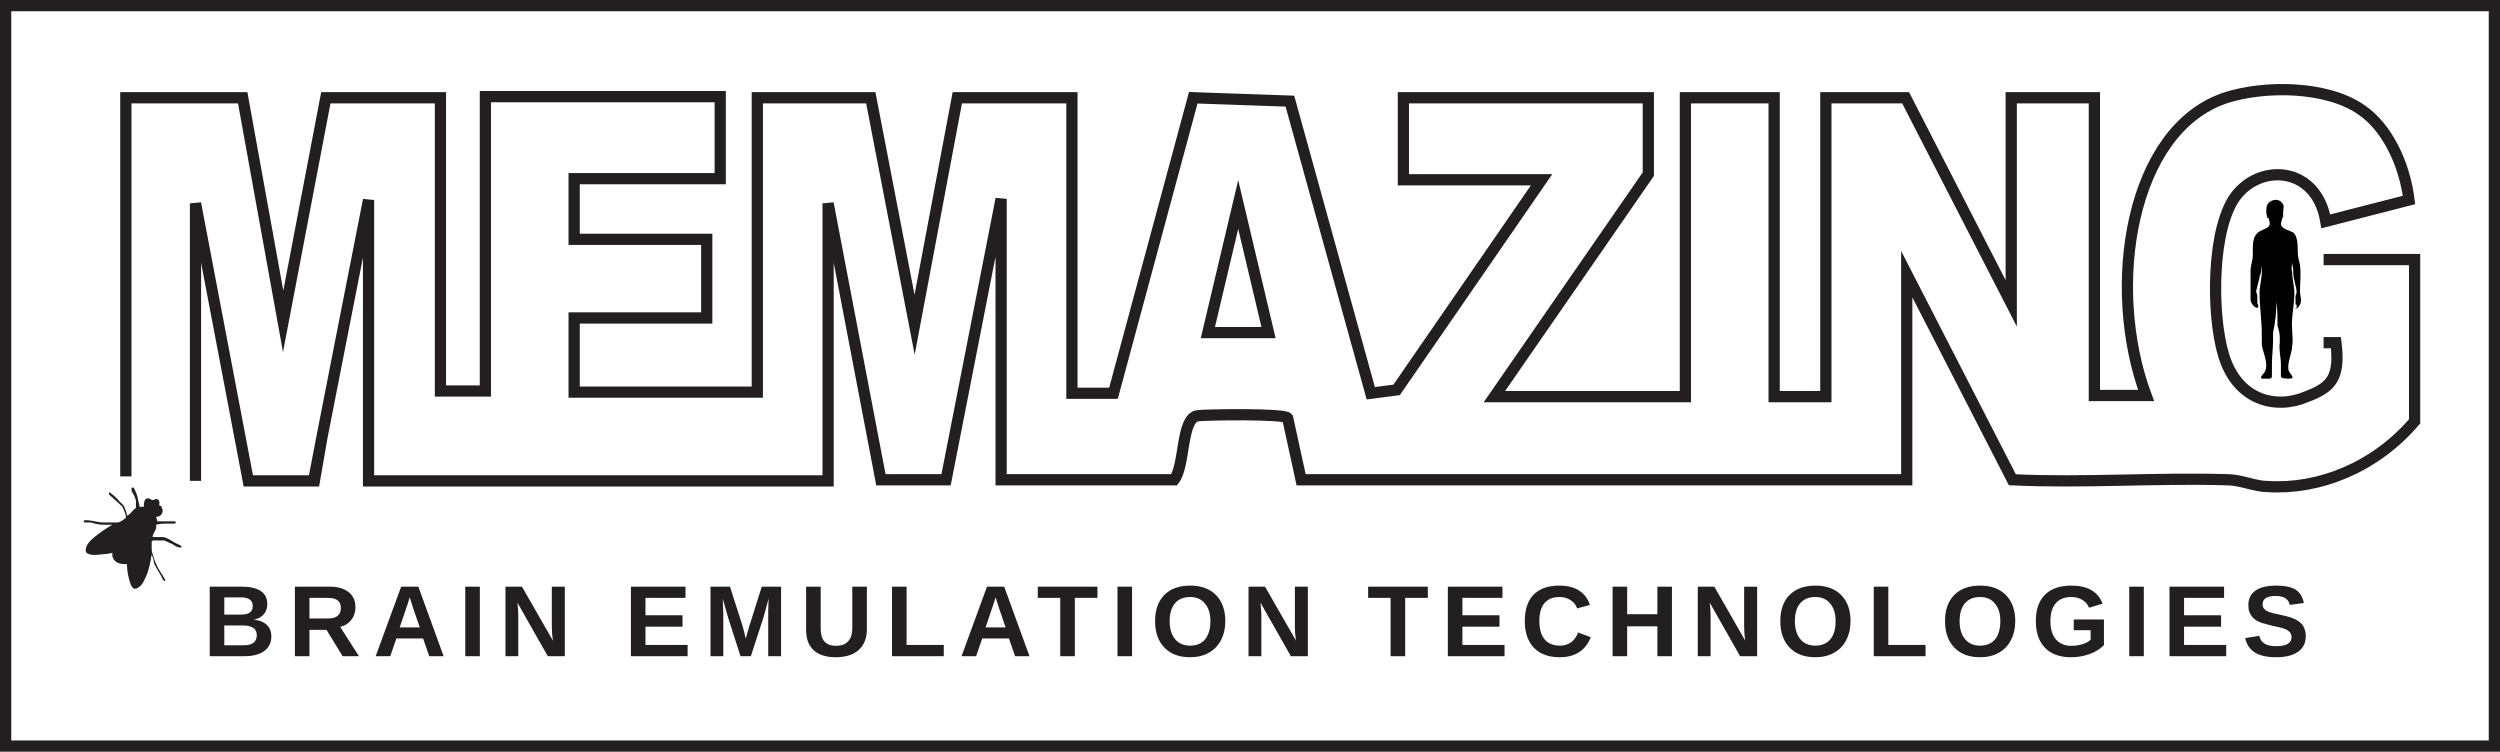
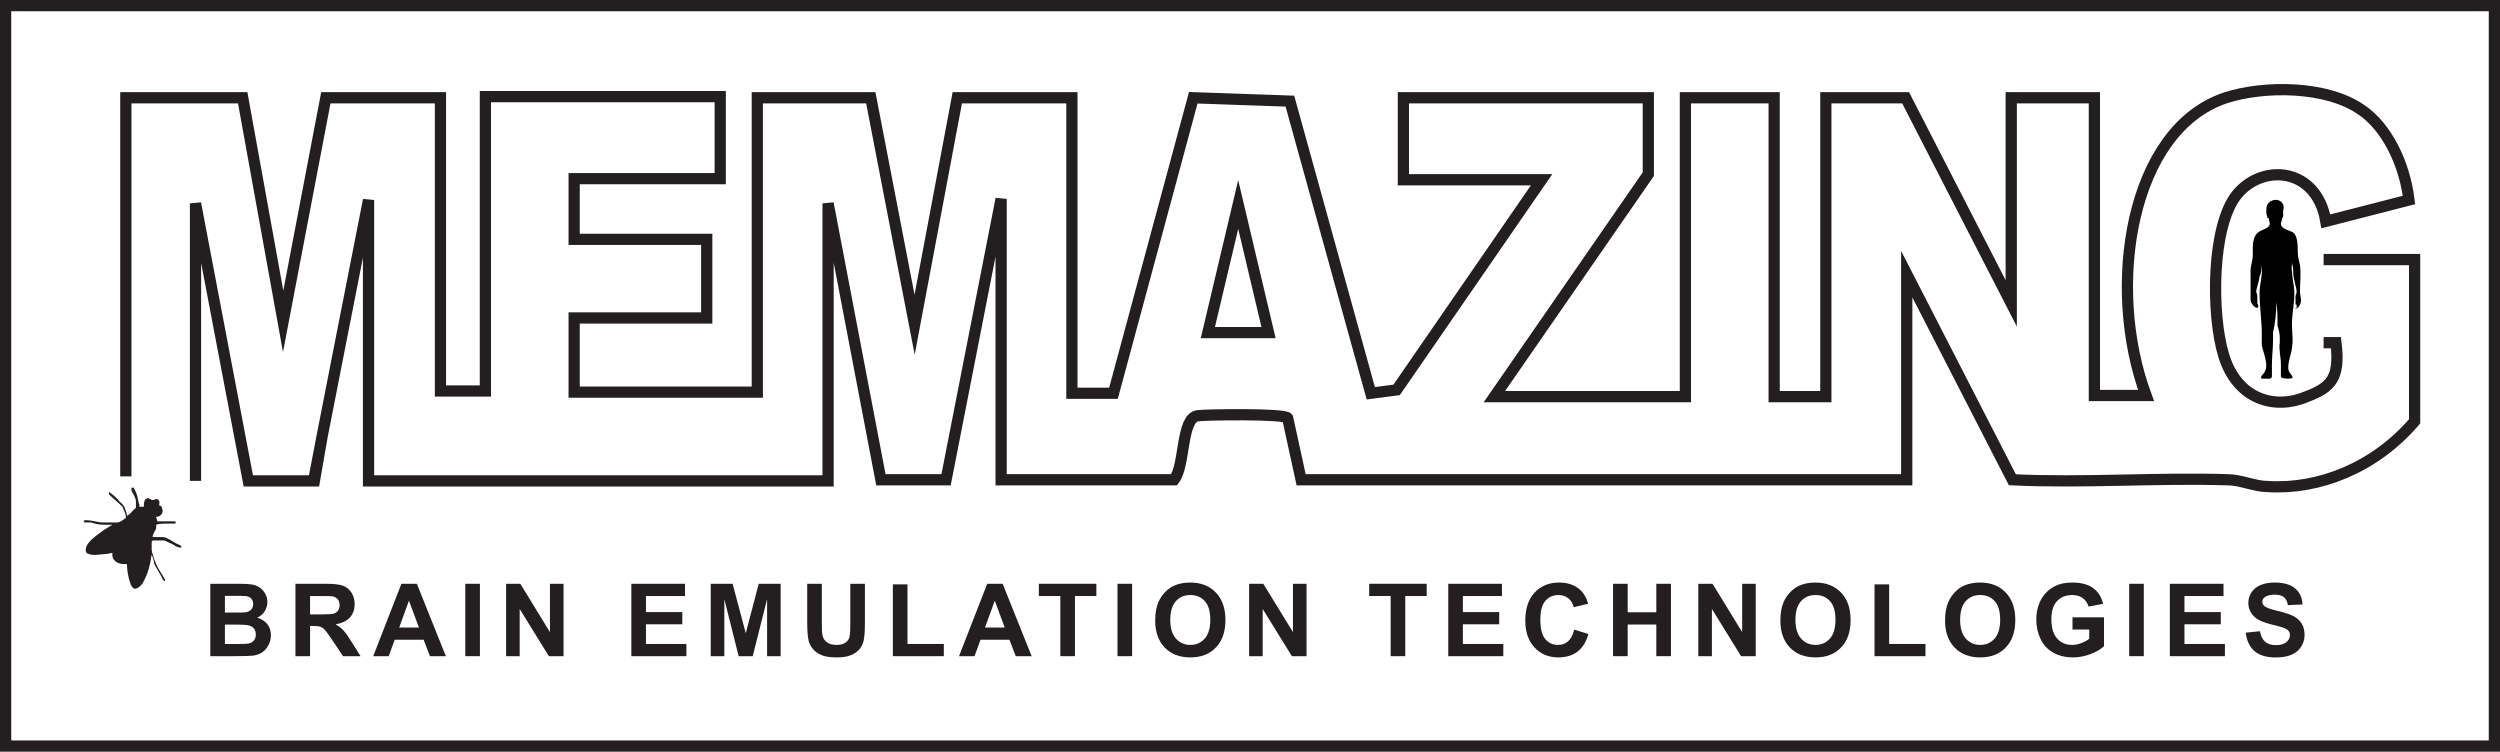
<svg xmlns="http://www.w3.org/2000/svg" id="Layer_2" version="1.1" viewBox="0 0 222.5 66.9">
  <defs>
    <style>
-       .st0, .st1 {
+       .st0 {
        fill: #231f20;
      }

      .st1 {
-         font-family: Arial-BoldMT, Arial;
-         font-size: 9px;
-         font-weight: 700;
-         letter-spacing: .12em;
-       }
- 
-       .st2 {
        fill: none;
        stroke: #231f20;
        stroke-miterlimit: 10;
      }
    </style>
  </defs>
  <g id="Layer_3">
    <path d="M204.4,27.5v-.4s-.1.1-.1-.1v-.6c0-.1.1-.3.1-.4,0-.4-.3-1.2-.3-1.7,0-.2,0-.5-.1-.8,0,0,0-.3,0-.2,0,0-.1.7,0,.9,0,.6.2,1.3.2,1.9,0,1.1-.3,2.2-.2,3.2,0,.5.1,1,0,1.5,0,.6-.5,1.6-.3,2.2.1.3.7.7,0,.7-.2,0-.7,0-.7-.2v-1.1c0-.6-.2-1.3-.1-1.9v-.5c0-.3-.1-.7-.2-1,0-.7,0-1.4-.1-2.1v-.3.2c0,1-.1,1.9-.3,2.8v.7c0,.7-.1,1.4-.1,2.2v1c0,.1-.1.2-.2.2h-.7c-.2-.1.1-.4.2-.5.5-.7-.1-1.8-.2-2.5v-1c0-1.2-.2-2.4-.2-3.6,0-.8.3-1.7.2-2.5v-.3h0c0,.5,0,.9-.2,1.3,0,.3-.3,1.1-.3,1.4,0,0,.1.2.1.3v.7h0s0-.1,0,0c0,0,.2.3,0,.4-.3,0-.6-.5-.6-.7v-2.6c0-.5.2-.9.2-1.4,0-.7-.1-1.7.6-2.1.3-.2,1-.3.9-.8l-.1-.4h-.1c0-.1-.1-.3-.1-.5v-.1c0-.2,0-.4.1-.6.3-.5,1.1-.6,1.4,0,.1.2,0,.5,0,.6v.5s-.1.1-.1.2l-.1.4c0,.5.8.6,1.1.8.4.3.4,1.2.4,1.7,0,.4.1.8.2,1.2.1.8,0,1.5,0,2.3,0,.5.2.8,0,1.2-.1.2-.2.4-.5.3h0l.2.1Z" />
-     <path class="st2" d="M222,.5v65.9H.5V.5h221.5Z" />
-     <path class="st2" d="M17.4,42.8v-24.7l4.7,24.7h5.8c0-.1,4.9-25,4.9-25v25h40.9v-24.7l4.7,24.6h5.8l4.9-25v25h15.4c1-1.3.6-5.5,2.1-5.7.8-.1,7.7-.2,8,.2l1.2,5.5h53.9v-18.3l9.4,18.3c6.4.3,12.9-.2,19.2,0,1.1,0,2.4.6,3.5.6,4.6.3,9.6-1.7,13.1-5.8v-14.4h-8.1" />
-     <path class="st2" d="M206.8,30.5h1.1c.4,3.2-.5,4-2.6,4.8-2.8,1.2-6.2.3-7.4-3.7-1.1-3.6-1.1-11.5,1.2-14.3s7.1-2.4,7.9,2.4l7.4-1.9c-.4-3.3-2-6.5-4.2-8-3.1-2.2-8.7-2.2-12.1-1.1-8.5,2.8-10.7,16.8-7.1,26.5h-4.6V8.7h-7.4v18.3l-9.4-18.3h-7.1v26.6h-4.6V8.7h-7.9v26.6h-17l13.7-19.8v-6.8h-21.8v7.3h12.3l-12.9,18.7-2.3.3-7.2-26-8.6-.3-7.1,26.3h-3.7V8.7h-10.2l-3.8,20.2-3.9-20.2h-10.1v26.2h-16.3v-6.6h11.8v-7h-11.8v-5.4h13v-7.3h-20.9v26.2h-4V8.7h-10.2l-3.8,19.9-3.6-19.9h-10.4v33.7" />
-     <path class="st2" d="M112.9,29.6l-2.7-11.4-2.7,11.4h5.4Z" />
+     <path class="st1" d="M222,.5v65.9H.5V.5h221.5Z" />
+     <path class="st1" d="M17.4,42.8v-24.7l4.7,24.7h5.8c0-.1,4.9-25,4.9-25v25h40.9v-24.7l4.7,24.6h5.8l4.9-25v25h15.4c1-1.3.6-5.5,2.1-5.7.8-.1,7.7-.2,8,.2l1.2,5.5h53.9v-18.3l9.4,18.3c6.4.3,12.9-.2,19.2,0,1.1,0,2.4.6,3.5.6,4.6.3,9.6-1.7,13.1-5.8v-14.4h-8.1" />
+     <path class="st1" d="M206.8,30.5h1.1c.4,3.2-.5,4-2.6,4.8-2.8,1.2-6.2.3-7.4-3.7-1.1-3.6-1.1-11.5,1.2-14.3s7.1-2.4,7.9,2.4l7.4-1.9c-.4-3.3-2-6.5-4.2-8-3.1-2.2-8.7-2.2-12.1-1.1-8.5,2.8-10.7,16.8-7.1,26.5h-4.6V8.7h-7.4v18.3l-9.4-18.3h-7.1v26.6h-4.6V8.7h-7.9v26.6h-17l13.7-19.8v-6.8h-21.8v7.3h12.3l-12.9,18.7-2.3.3-7.2-26-8.6-.3-7.1,26.3h-3.7V8.7h-10.2l-3.8,20.2-3.9-20.2h-10.1v26.2h-16.3v-6.6h11.8v-7h-11.8v-5.4h13v-7.3h-20.9v26.2h-4V8.7h-10.2l-3.8,19.9-3.6-19.9h-10.4v33.7" />
+     <path class="st1" d="M112.9,29.6l-2.7-11.4-2.7,11.4h5.4Z" />
    <path class="st0" d="M12.4,45.1h.4c0-.2,0-.4.1-.6s.4-.2.6,0h.1c.2,0,.3-.2.5,0s0,.4.1.5c0,0,.2,0,.2.2.2.3,0,.8-.5.8,0,.1.1.3.1.4h1.5c.2,0,.2.2,0,.2h-.6c-.3,0-.7,0-1,.1v.3c0,.1-.4.7-.3.8h.9c.4,0,1.1.6,1.5.7.3.2.1.3-.1.2-.2,0-.4-.2-.6-.3-.1,0-.6-.3-.7-.3h-1l-.1.1v.7c0,.3.3,1.1.4,1.3.2.5.6,1,.8,1.4,0,.1,0,.2-.2,0-.2-.5-.6-1-.8-1.5,0-.2-.1-.5-.2-.7v-.1c-.1.8-.3,1.7-.7,2.4-.1.3-.5.7-.8.7-.2,0-.4-.4-.4-.5-.2-.5-.3-1.2-.3-1.7h-.3c-.4,0-.9-.2-1-.7v-.3s-.4.1-.5.1c-.4,0-1.2.2-1.6,0-.5-.1-.2-.8,0-1,.3-.4.9-.8,1.3-1.1l.8-.5h-.8c-.4,0-.8-.1-1.1-.2h-.5c-.2,0-.2-.2,0-.2h.1c.5,0,1,.2,1.5.2h1.2c.3,0,.5-.2.8-.4v-.1c0-.3-.2-.6-.3-.9-.4-.4-.8-.7-1.2-1.1v-.2c.1,0,.8.6.9.8.2.2.4.3.5.6s.2.5.2.7h0c.3-.1.5-.5.8-.7h0v-.5c0-.1,0-.3-.1-.4,0-.2-.3-.5-.3-.7v-.2h.2s.3.6.3.7c.1.3.1.6.2.8h0v.2Z" />
  </g>
-   <text class="st1" transform="translate(18.057 58.4)">
-     <tspan x="0" y="0">BRAIN EMULATION TECHNOLOGIES</tspan>
-   </text>
+   <g>
+     <path class="st0" d="M18.716,51.957h2.575c.51,0,.89.021,1.141.063.25.043.475.132.672.266.198.136.363.314.495.539.132.224.198.476.198.754,0,.302-.081.578-.244.83-.162.252-.383.441-.661.566.393.115.694.31.905.585s.316.6.316.972c0,.293-.068.577-.204.854-.137.276-.323.498-.559.663-.236.166-.526.268-.872.306-.217.023-.74.038-1.569.044h-2.193v-6.442ZM20.017,53.029v1.489h.853c.507,0,.822-.007.945-.021.223-.026.398-.104.525-.23.128-.128.191-.295.191-.504,0-.198-.055-.36-.165-.485-.109-.124-.273-.2-.49-.226-.129-.015-.5-.022-1.112-.022h-.747ZM20.017,55.591v1.723h1.204c.469,0,.766-.013.892-.039.193-.035.351-.121.472-.257.122-.137.183-.319.183-.548,0-.193-.047-.356-.141-.492-.094-.134-.229-.232-.406-.294-.178-.062-.562-.093-1.154-.093h-1.05Z" />
+     <path class="st0" d="M26.295,58.399v-6.442h2.738c.688,0,1.189.058,1.5.174.312.115.562.321.75.617s.281.635.281,1.015c0,.484-.142.883-.426,1.198-.284.314-.709.514-1.274.595.281.165.513.345.696.541s.43.545.741,1.046l.787,1.257h-1.556l-.94-1.402c-.334-.5-.562-.816-.686-.946-.123-.131-.253-.22-.391-.269-.138-.048-.356-.072-.655-.072h-.264v2.689h-1.301ZM27.596,54.682h.962c.624,0,1.014-.026,1.169-.079s.277-.144.365-.272.132-.29.132-.483c0-.217-.058-.392-.174-.525-.116-.133-.279-.217-.49-.252-.105-.015-.422-.022-.949-.022h-1.015v1.635Z" />
+     <path class="st0" d="M39.68,58.399h-1.415l-.562-1.463h-2.575l-.532,1.463h-1.38l2.509-6.442h1.375l2.58,6.442ZM37.285,55.851l-.888-2.391-.87,2.391h1.758Z" />
+     <path class="st0" d="M41.411,58.399v-6.442h1.301v6.442h-1.301Z" />
+     <path class="st0" d="M45.043,58.399v-6.442h1.266l2.637,4.302v-4.302h1.208v6.442h-1.305l-2.597-4.201v4.201h-1.208Z" />
+     <path class="st0" d="M56.19,58.399v-6.442h4.777v1.09h-3.476v1.429h3.234v1.085h-3.234v1.753h3.599v1.086h-4.9Z" />
+     <path class="st0" d="M63.256,58.399v-6.442h1.947l1.169,4.395,1.156-4.395h1.951v6.442h-1.208v-5.071l-1.279,5.071h-1.252l-1.274-5.071v5.071h-1.208Z" />
+     <path class="st0" d="M71.842,51.957h1.301v3.489c0,.554.016.913.048,1.076.056.264.188.476.397.636.209.159.496.239.859.239.369,0,.647-.075.835-.227.188-.15.3-.336.338-.556s.057-.585.057-1.095v-3.563h1.301v3.384c0,.773-.035,1.32-.105,1.639-.07.32-.2.59-.389.809-.189.221-.442.396-.758.525-.316.131-.729.195-1.239.195-.615,0-1.082-.07-1.4-.213-.318-.142-.569-.326-.753-.554-.185-.227-.306-.465-.365-.714-.085-.369-.127-.914-.127-1.635v-3.437Z" />
+     <path class="st0" d="M79.465,58.399v-6.39h1.301v5.304h3.234v1.086h-4.535Z" />
+     <path class="st0" d="M91.817,58.399h-1.415l-.562-1.463h-2.575l-.532,1.463h-1.38l2.509-6.442h1.375l2.58,6.442ZM89.422,55.851l-.888-2.391-.87,2.391h1.758Z" />
+     <path class="st0" d="M94.37,58.399v-5.353h-1.912v-1.09h5.119v1.09h-1.906v5.353h-1.301Z" />
+     <path class="st0" d="M99.458,58.399v-6.442h1.301v6.442h-1.301Z" />
+     <path class="st0" d="M102.813,55.218c0-.656.099-1.207.295-1.652.146-.328.347-.622.6-.883.254-.261.531-.454.833-.58.401-.17.864-.256,1.389-.256.949,0,1.709.295,2.278.884.57.589.855,1.408.855,2.456,0,1.041-.283,1.854-.849,2.441-.565.588-1.321.881-2.268.881-.958,0-1.72-.292-2.285-.876-.565-.585-.849-1.39-.849-2.415ZM104.154,55.174c0,.729.168,1.282.505,1.659.337.376.766.564,1.283.564s.944-.187,1.277-.561c.332-.373.498-.934.498-1.681,0-.738-.161-1.289-.485-1.652-.323-.363-.753-.545-1.29-.545s-.968.184-1.296.552c-.328.367-.492.922-.492,1.663Z" />
+     <path class="st0" d="M111.17,58.399v-6.442h1.266l2.637,4.302v-4.302h1.209v6.442h-1.306l-2.597-4.201v4.201h-1.209Z" />
+     <path class="st0" d="M123.769,58.399v-5.353h-1.912v-1.09h5.119v1.09h-1.906v5.353h-1.301Z" />
+     <path class="st0" d="M128.896,58.399v-6.442h4.777v1.09h-3.477v1.429h3.234v1.085h-3.234v1.753h3.6v1.086h-4.9Z" />
+     <path class="st0" d="M140.102,56.03l1.261.4c-.193.703-.515,1.226-.965,1.566-.449.342-1.021.512-1.712.512-.855,0-1.559-.292-2.109-.876-.551-.585-.826-1.384-.826-2.397,0-1.072.277-1.905.831-2.498.554-.594,1.281-.891,2.185-.891.787,0,1.428.233,1.92.699.293.275.513.671.659,1.187l-1.288.308c-.076-.334-.234-.598-.477-.791-.241-.193-.535-.29-.881-.29-.478,0-.865.171-1.162.515-.298.342-.446.897-.446,1.665,0,.814.146,1.395.439,1.74s.674.519,1.143.519c.346,0,.643-.109.892-.33.249-.219.428-.564.537-1.037Z" />
+     <path class="st0" d="M143.562,58.399v-6.442h1.301v2.536h2.549v-2.536h1.301v6.442h-1.301v-2.816h-2.549v2.816h-1.301Z" />
+     <path class="st0" d="M151.15,58.399v-6.442h1.266l2.637,4.302v-4.302h1.209v6.442h-1.306l-2.597-4.201v4.201h-1.209Z" />
+     <path class="st0" d="M158.453,55.218c0-.656.099-1.207.295-1.652.146-.328.347-.622.6-.883.254-.261.531-.454.833-.58.401-.17.864-.256,1.389-.256.949,0,1.709.295,2.278.884.57.589.855,1.408.855,2.456,0,1.041-.283,1.854-.849,2.441-.565.588-1.321.881-2.268.881-.958,0-1.72-.292-2.285-.876-.565-.585-.849-1.39-.849-2.415ZM159.794,55.174c0,.729.168,1.282.505,1.659.337.376.766.564,1.283.564s.944-.187,1.277-.561c.332-.373.498-.934.498-1.681,0-.738-.161-1.289-.485-1.652-.323-.363-.753-.545-1.29-.545s-.968.184-1.296.552c-.328.367-.492.922-.492,1.663Z" />
+     <path class="st0" d="M166.832,58.399v-6.39h1.301v5.304h3.234v1.086h-4.535Z" />
+     <path class="st0" d="M173.111,55.218c0-.656.099-1.207.295-1.652.146-.328.347-.622.6-.883.254-.261.531-.454.833-.58.401-.17.864-.256,1.389-.256.949,0,1.709.295,2.278.884.57.589.855,1.408.855,2.456,0,1.041-.283,1.854-.849,2.441-.565.588-1.321.881-2.268.881-.958,0-1.72-.292-2.285-.876-.565-.585-.849-1.39-.849-2.415ZM174.452,55.174c0,.729.168,1.282.505,1.659.337.376.766.564,1.283.564s.944-.187,1.277-.561c.332-.373.498-.934.498-1.681,0-.738-.161-1.289-.485-1.652-.323-.363-.753-.545-1.29-.545s-.968.184-1.296.552c-.328.367-.492.922-.492,1.663Z" />
+     <path class="st0" d="M184.453,56.03v-1.085h2.803v2.566c-.271.264-.667.496-1.184.696-.518.201-1.041.301-1.571.301-.674,0-1.261-.141-1.763-.424-.5-.282-.877-.687-1.129-1.213-.252-.525-.378-1.098-.378-1.716,0-.671.141-1.267.422-1.788s.692-.922,1.235-1.2c.412-.214.927-.321,1.542-.321.8,0,1.425.168,1.874.504.45.335.739.799.868,1.391l-1.292.242c-.091-.316-.262-.566-.512-.75-.251-.183-.563-.274-.938-.274-.568,0-1.021.181-1.355.54-.336.361-.503.896-.503,1.604,0,.765.169,1.338.51,1.721.339.382.784.573,1.336.573.271,0,.545-.054.819-.16.273-.107.509-.236.705-.389v-.818h-1.489Z" />
+     <path class="st0" d="M189.497,58.399v-6.442h1.301v6.442h-1.301Z" />
+     <path class="st0" d="M193.116,58.399v-6.442h4.777v1.09h-3.477v1.429h3.234v1.085h-3.234v1.753h3.6v1.086h-4.9Z" />
+     <path class="st0" d="M199.87,56.304l1.266-.123c.076.425.23.736.464.936.232.199.547.299.942.299.419,0,.734-.089.947-.266.212-.178.318-.385.318-.622,0-.152-.045-.282-.134-.389-.09-.107-.246-.2-.469-.279-.152-.053-.499-.146-1.041-.281-.697-.173-1.187-.385-1.468-.638-.396-.354-.593-.786-.593-1.296,0-.328.093-.635.278-.921.187-.285.454-.503.805-.652.35-.149.772-.225,1.268-.225.809,0,1.417.178,1.826.532.408.354.623.828.644,1.419l-1.301.058c-.056-.331-.175-.569-.358-.714-.183-.146-.458-.218-.823-.218-.379,0-.675.078-.889.233-.138.1-.206.232-.206.399,0,.152.064.283.193.392.164.138.562.281,1.195.43.633.15,1.101.305,1.404.464.303.16.54.378.712.655.171.276.257.619.257,1.025,0,.369-.103.716-.308,1.037-.205.323-.495.562-.87.719-.375.157-.843.235-1.401.235-.815,0-1.44-.188-1.877-.564-.437-.377-.697-.925-.782-1.646Z" />
+   </g>
</svg>
